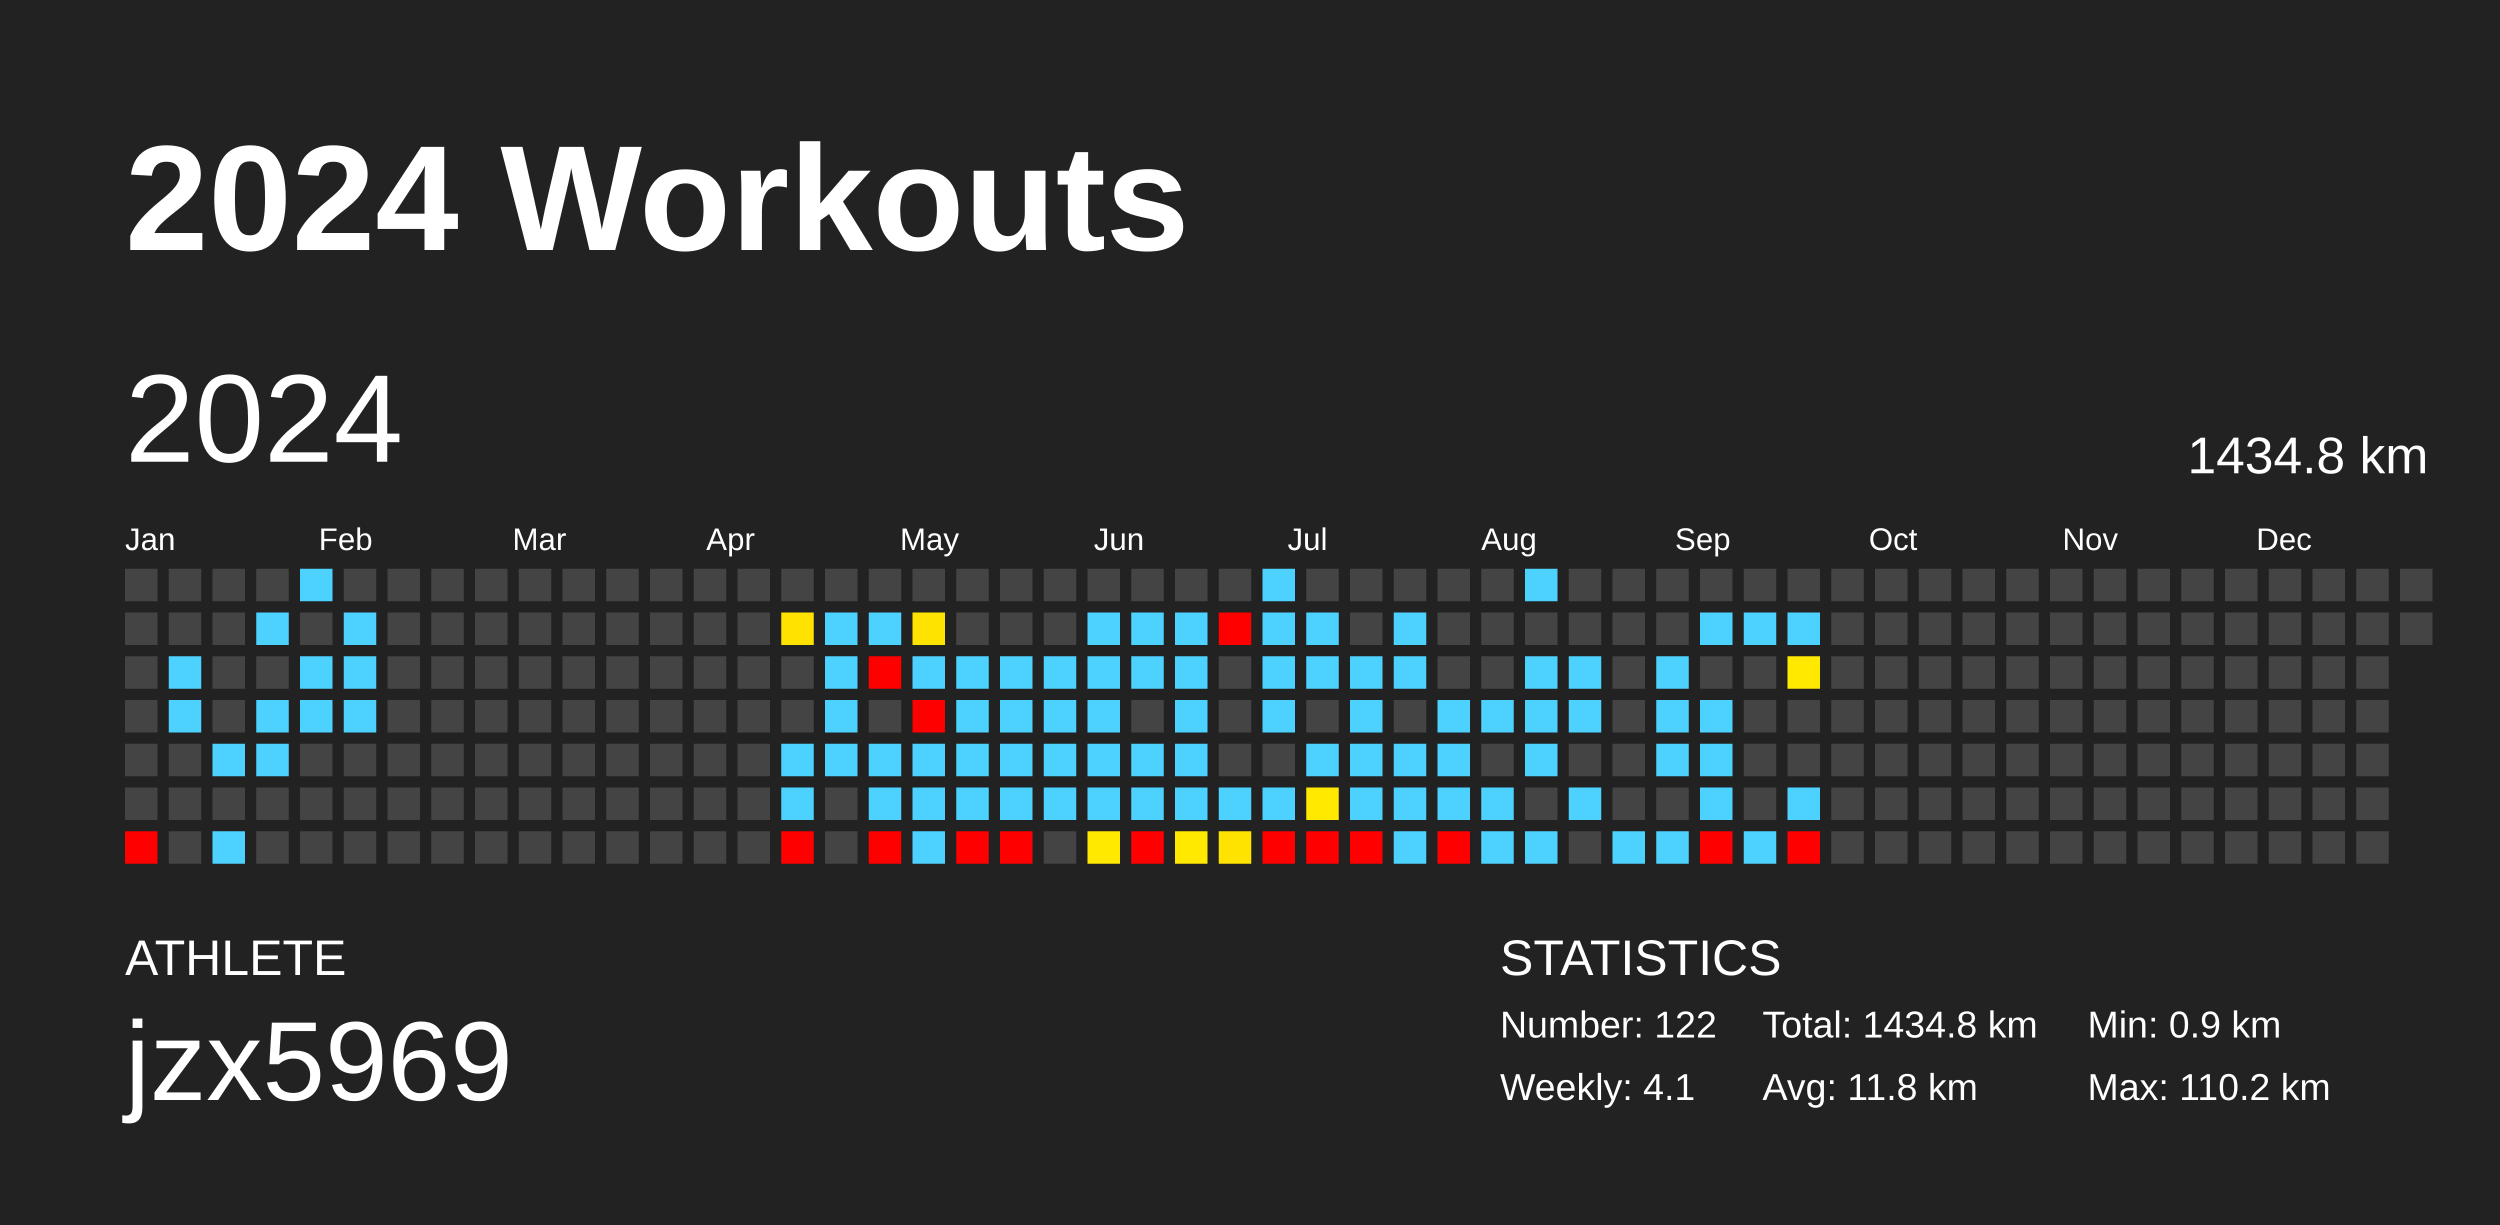
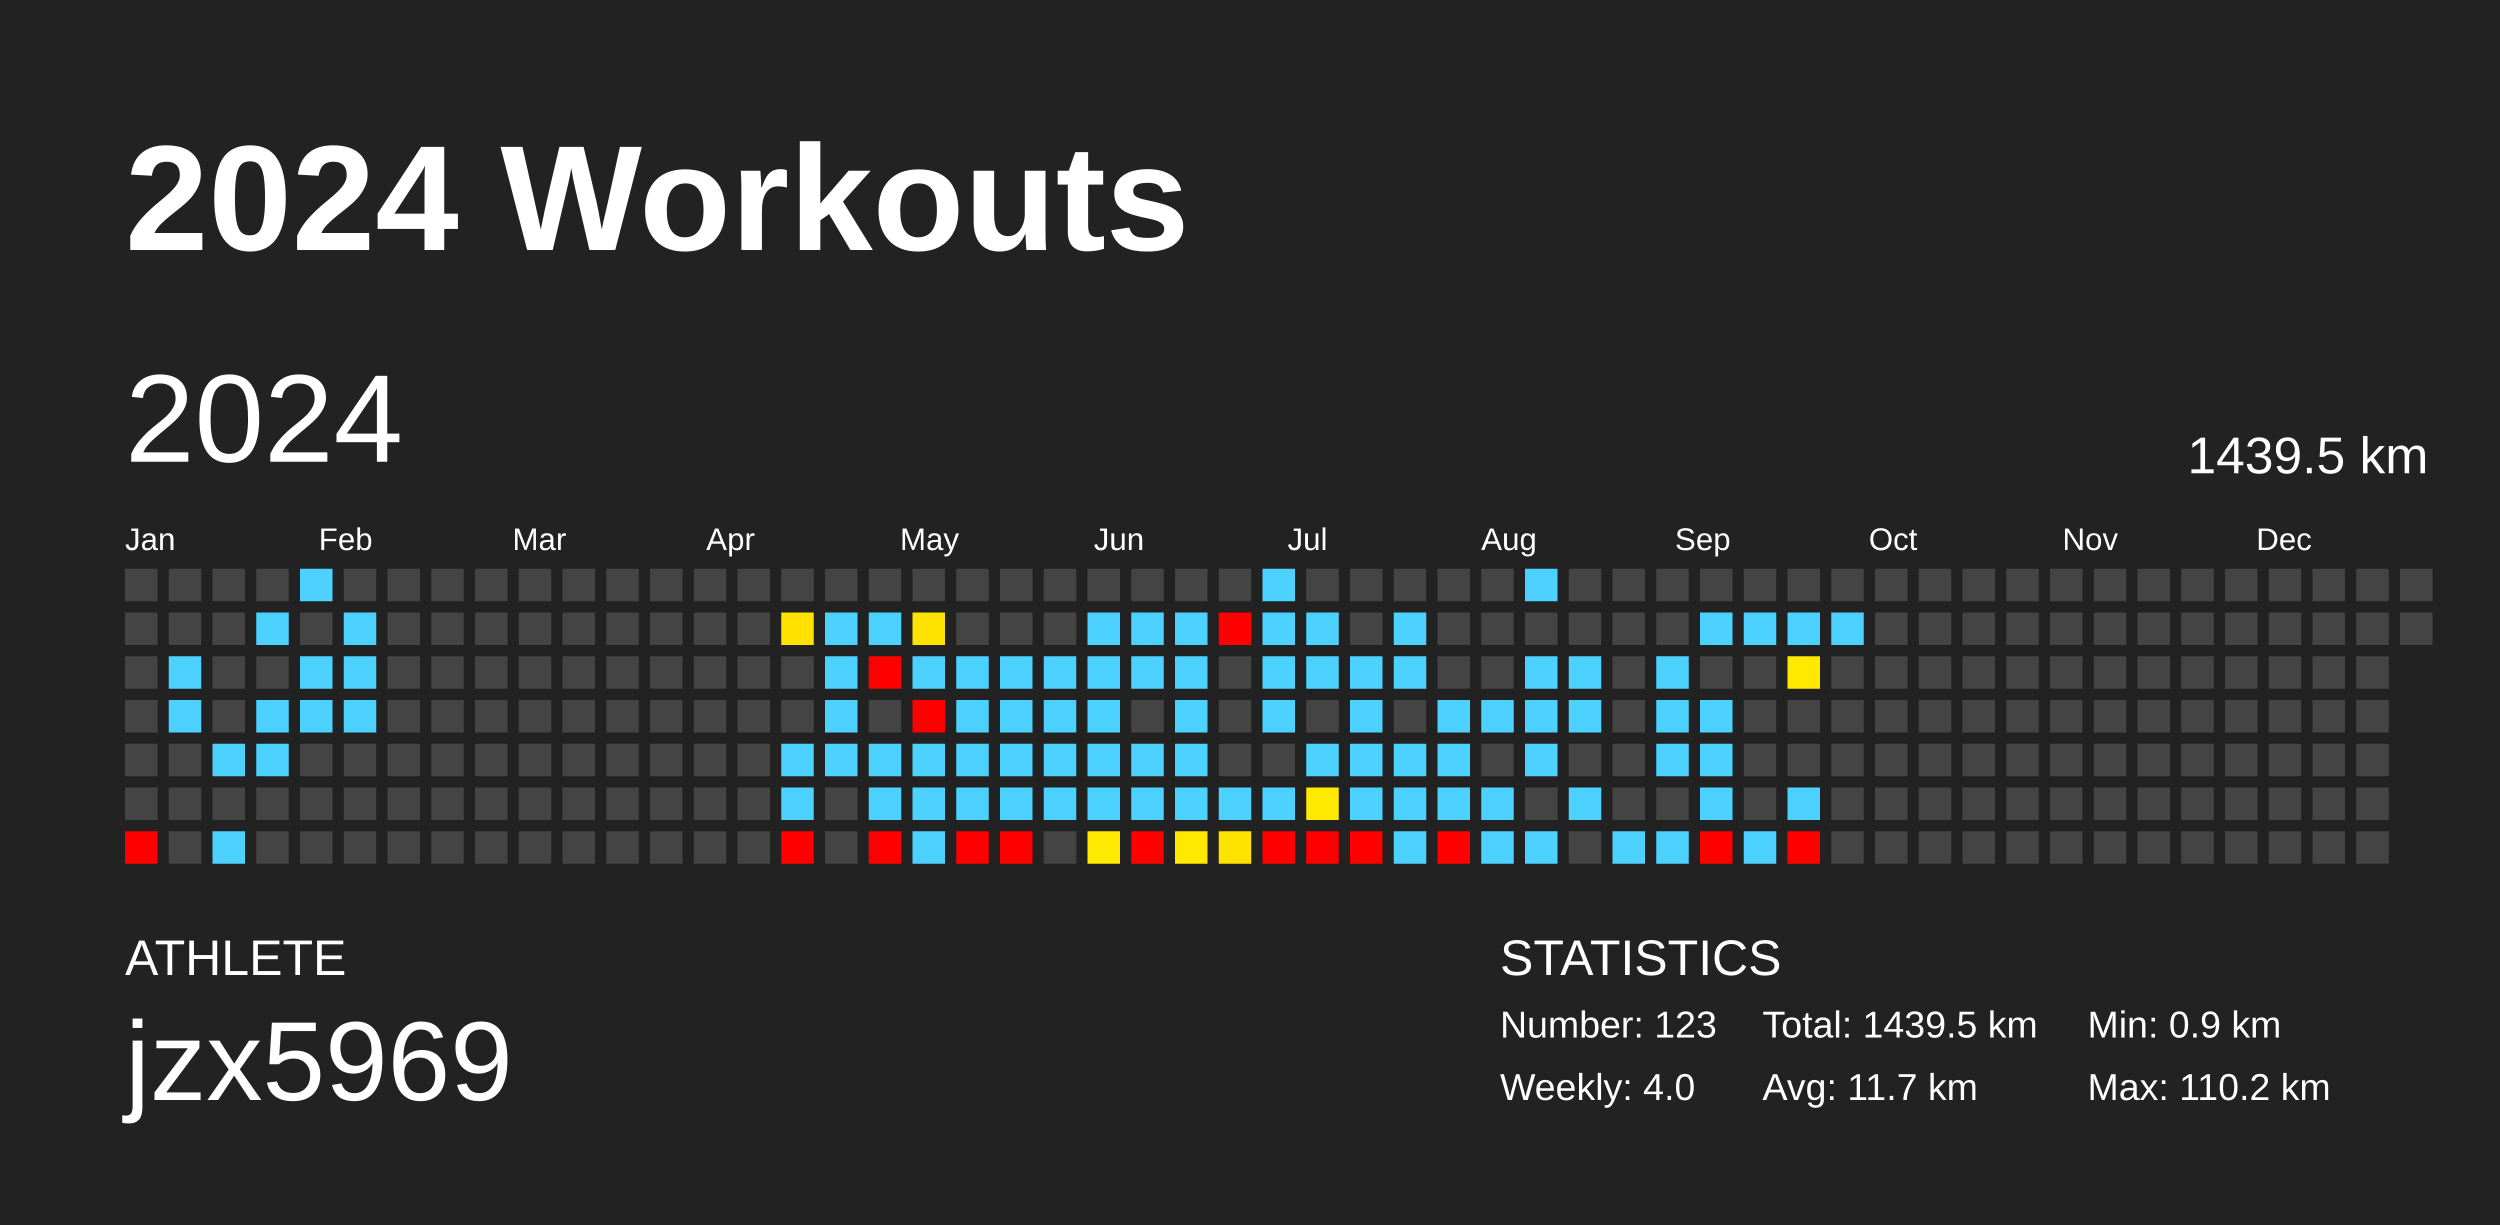
<svg xmlns="http://www.w3.org/2000/svg" baseProfile="full" height="98mm" version="1.1" viewBox="0,0,200,98" width="200mm">
  <defs />
  <rect fill="#222222" height="98" width="200" x="0" y="0" />
  <text fill="#FFFFFF" style="font-size:12px; font-family:Arial; font-weight:bold;" x="10" y="20">2024 Workouts</text>
  <text fill="#FFFFFF" style="font-size:4px; font-family:Arial" x="10" y="78">ATHLETE</text>
  <text fill="#FFFFFF" style="font-size:9px; font-family:Arial" x="10" y="88">jzx5969</text>
  <text fill="#FFFFFF" style="font-size:4px; font-family:Arial" x="120" y="78">STATISTICS</text>
-   <text fill="#FFFFFF" style="font-size:3px; font-family:Arial" x="120" y="83">Number: 122</text>
-   <text fill="#FFFFFF" style="font-size:3px; font-family:Arial" x="120" y="88">Weekly: 4.1</text>
-   <text fill="#FFFFFF" style="font-size:3px; font-family:Arial" x="141" y="83">Total: 1434.8 km</text>
-   <text fill="#FFFFFF" style="font-size:3px; font-family:Arial" x="141" y="88">Avg: 11.8 km</text>
+   <text fill="#FFFFFF" style="font-size:3px; font-family:Arial" x="120" y="83">Number: 123</text>
+   <text fill="#FFFFFF" style="font-size:3px; font-family:Arial" x="120" y="88">Weekly: 4.0</text>
+   <text fill="#FFFFFF" style="font-size:3px; font-family:Arial" x="141" y="83">Total: 1439.5 km</text>
+   <text fill="#FFFFFF" style="font-size:3px; font-family:Arial" x="141" y="88">Avg: 11.7 km</text>
  <text fill="#FFFFFF" style="font-size:3px; font-family:Arial" x="167" y="83">Min: 0.9 km</text>
  <text fill="#FFFFFF" style="font-size:3px; font-family:Arial" x="167" y="88">Max: 110.2 km</text>
  <text dominant-baseline="hanging" fill="#FFFFFF" style="font-size:10.0px; font-family:Arial;" x="10" y="30">2024</text>
-   <text dominant-baseline="hanging" fill="#FFFFFF" style="font-size:4.125px; font-family:Arial;" x="175" y="35">1434.8 km</text>
+   <text dominant-baseline="hanging" fill="#FFFFFF" style="font-size:4.125px; font-family:Arial;" x="175" y="35">1439.5 km</text>
  <text fill="#FFFFFF" style="font-size:2.5px; font-family:Arial" x="10.0" y="44">Jan</text>
  <text fill="#FFFFFF" style="font-size:2.5px; font-family:Arial" x="25.5" y="44">Feb</text>
  <text fill="#FFFFFF" style="font-size:2.5px; font-family:Arial" x="41.0" y="44">Mar</text>
  <text fill="#FFFFFF" style="font-size:2.5px; font-family:Arial" x="56.5" y="44">Apr</text>
  <text fill="#FFFFFF" style="font-size:2.5px; font-family:Arial" x="72.0" y="44">May</text>
  <text fill="#FFFFFF" style="font-size:2.5px; font-family:Arial" x="87.5" y="44">Jun</text>
  <text fill="#FFFFFF" style="font-size:2.5px; font-family:Arial" x="103.0" y="44">Jul</text>
  <text fill="#FFFFFF" style="font-size:2.5px; font-family:Arial" x="118.5" y="44">Aug</text>
  <text fill="#FFFFFF" style="font-size:2.5px; font-family:Arial" x="134.0" y="44">Sep</text>
  <text fill="#FFFFFF" style="font-size:2.5px; font-family:Arial" x="149.5" y="44">Oct</text>
  <text fill="#FFFFFF" style="font-size:2.5px; font-family:Arial" x="165.0" y="44">Nov</text>
  <text fill="#FFFFFF" style="font-size:2.5px; font-family:Arial" x="180.5" y="44">Dec</text>
  <rect fill="#444444" height="2.6" width="2.6" x="10.0" y="45.5" />
  <rect fill="#444444" height="2.6" width="2.6" x="10.0" y="49.0" />
  <rect fill="#444444" height="2.6" width="2.6" x="10.0" y="52.5" />
  <rect fill="#444444" height="2.6" width="2.6" x="10.0" y="56.0" />
  <rect fill="#444444" height="2.6" width="2.6" x="10.0" y="59.5" />
  <rect fill="#444444" height="2.6" width="2.6" x="10.0" y="63.0" />
  <rect fill="red" height="2.6" width="2.6" x="10.0" y="66.5" />
  <rect fill="#444444" height="2.6" width="2.6" x="13.5" y="45.5" />
  <rect fill="#444444" height="2.6" width="2.6" x="13.5" y="49.0" />
  <rect fill="#4dd2ff" height="2.6" width="2.6" x="13.5" y="52.5" />
  <rect fill="#4dd2ff" height="2.6" width="2.6" x="13.5" y="56.0" />
  <rect fill="#444444" height="2.6" width="2.6" x="13.5" y="59.5" />
  <rect fill="#444444" height="2.6" width="2.6" x="13.5" y="63.0" />
  <rect fill="#444444" height="2.6" width="2.6" x="13.5" y="66.5" />
  <rect fill="#444444" height="2.6" width="2.6" x="17.0" y="45.5" />
  <rect fill="#444444" height="2.6" width="2.6" x="17.0" y="49.0" />
  <rect fill="#444444" height="2.6" width="2.6" x="17.0" y="52.5" />
  <rect fill="#444444" height="2.6" width="2.6" x="17.0" y="56.0" />
  <rect fill="#4dd2ff" height="2.6" width="2.6" x="17.0" y="59.5" />
  <rect fill="#444444" height="2.6" width="2.6" x="17.0" y="63.0" />
  <rect fill="#4dd2ff" height="2.6" width="2.6" x="17.0" y="66.5" />
  <rect fill="#444444" height="2.6" width="2.6" x="20.5" y="45.5" />
  <rect fill="#4dd2ff" height="2.6" width="2.6" x="20.5" y="49.0" />
  <rect fill="#444444" height="2.6" width="2.6" x="20.5" y="52.5" />
  <rect fill="#4dd2ff" height="2.6" width="2.6" x="20.5" y="56.0" />
  <rect fill="#4dd2ff" height="2.6" width="2.6" x="20.5" y="59.5" />
  <rect fill="#444444" height="2.6" width="2.6" x="20.5" y="63.0" />
  <rect fill="#444444" height="2.6" width="2.6" x="20.5" y="66.5" />
  <rect fill="#4dd2ff" height="2.6" width="2.6" x="24.0" y="45.5" />
  <rect fill="#444444" height="2.6" width="2.6" x="24.0" y="49.0" />
  <rect fill="#4dd2ff" height="2.6" width="2.6" x="24.0" y="52.5" />
  <rect fill="#4dd2ff" height="2.6" width="2.6" x="24.0" y="56.0" />
  <rect fill="#444444" height="2.6" width="2.6" x="24.0" y="59.5" />
  <rect fill="#444444" height="2.6" width="2.6" x="24.0" y="63.0" />
  <rect fill="#444444" height="2.6" width="2.6" x="24.0" y="66.5" />
  <rect fill="#444444" height="2.6" width="2.6" x="27.5" y="45.5" />
  <rect fill="#4dd2ff" height="2.6" width="2.6" x="27.5" y="49.0" />
  <rect fill="#4dd2ff" height="2.6" width="2.6" x="27.5" y="52.5" />
  <rect fill="#4dd2ff" height="2.6" width="2.6" x="27.5" y="56.0" />
  <rect fill="#444444" height="2.6" width="2.6" x="27.5" y="59.5" />
  <rect fill="#444444" height="2.6" width="2.6" x="27.5" y="63.0" />
  <rect fill="#444444" height="2.6" width="2.6" x="27.5" y="66.5" />
  <rect fill="#444444" height="2.6" width="2.6" x="31.0" y="45.5" />
  <rect fill="#444444" height="2.6" width="2.6" x="31.0" y="49.0" />
  <rect fill="#444444" height="2.6" width="2.6" x="31.0" y="52.5" />
  <rect fill="#444444" height="2.6" width="2.6" x="31.0" y="56.0" />
  <rect fill="#444444" height="2.6" width="2.6" x="31.0" y="59.5" />
  <rect fill="#444444" height="2.6" width="2.6" x="31.0" y="63.0" />
  <rect fill="#444444" height="2.6" width="2.6" x="31.0" y="66.5" />
  <rect fill="#444444" height="2.6" width="2.6" x="34.5" y="45.5" />
  <rect fill="#444444" height="2.6" width="2.6" x="34.5" y="49.0" />
  <rect fill="#444444" height="2.6" width="2.6" x="34.5" y="52.5" />
  <rect fill="#444444" height="2.6" width="2.6" x="34.5" y="56.0" />
  <rect fill="#444444" height="2.6" width="2.6" x="34.5" y="59.5" />
  <rect fill="#444444" height="2.6" width="2.6" x="34.5" y="63.0" />
  <rect fill="#444444" height="2.6" width="2.6" x="34.5" y="66.5" />
  <rect fill="#444444" height="2.6" width="2.6" x="38.0" y="45.5" />
  <rect fill="#444444" height="2.6" width="2.6" x="38.0" y="49.0" />
  <rect fill="#444444" height="2.6" width="2.6" x="38.0" y="52.5" />
  <rect fill="#444444" height="2.6" width="2.6" x="38.0" y="56.0" />
  <rect fill="#444444" height="2.6" width="2.6" x="38.0" y="59.5" />
  <rect fill="#444444" height="2.6" width="2.6" x="38.0" y="63.0" />
  <rect fill="#444444" height="2.6" width="2.6" x="38.0" y="66.5" />
  <rect fill="#444444" height="2.6" width="2.6" x="41.5" y="45.5" />
  <rect fill="#444444" height="2.6" width="2.6" x="41.5" y="49.0" />
  <rect fill="#444444" height="2.6" width="2.6" x="41.5" y="52.5" />
  <rect fill="#444444" height="2.6" width="2.6" x="41.5" y="56.0" />
  <rect fill="#444444" height="2.6" width="2.6" x="41.5" y="59.5" />
  <rect fill="#444444" height="2.6" width="2.6" x="41.5" y="63.0" />
  <rect fill="#444444" height="2.6" width="2.6" x="41.5" y="66.5" />
  <rect fill="#444444" height="2.6" width="2.6" x="45.0" y="45.5" />
  <rect fill="#444444" height="2.6" width="2.6" x="45.0" y="49.0" />
  <rect fill="#444444" height="2.6" width="2.6" x="45.0" y="52.5" />
  <rect fill="#444444" height="2.6" width="2.6" x="45.0" y="56.0" />
  <rect fill="#444444" height="2.6" width="2.6" x="45.0" y="59.5" />
  <rect fill="#444444" height="2.6" width="2.6" x="45.0" y="63.0" />
  <rect fill="#444444" height="2.6" width="2.6" x="45.0" y="66.5" />
  <rect fill="#444444" height="2.6" width="2.6" x="48.5" y="45.5" />
  <rect fill="#444444" height="2.6" width="2.6" x="48.5" y="49.0" />
  <rect fill="#444444" height="2.6" width="2.6" x="48.5" y="52.5" />
  <rect fill="#444444" height="2.6" width="2.6" x="48.5" y="56.0" />
  <rect fill="#444444" height="2.6" width="2.6" x="48.5" y="59.5" />
  <rect fill="#444444" height="2.6" width="2.6" x="48.5" y="63.0" />
  <rect fill="#444444" height="2.6" width="2.6" x="48.5" y="66.5" />
  <rect fill="#444444" height="2.6" width="2.6" x="52.0" y="45.5" />
  <rect fill="#444444" height="2.6" width="2.6" x="52.0" y="49.0" />
  <rect fill="#444444" height="2.6" width="2.6" x="52.0" y="52.5" />
  <rect fill="#444444" height="2.6" width="2.6" x="52.0" y="56.0" />
  <rect fill="#444444" height="2.6" width="2.6" x="52.0" y="59.5" />
  <rect fill="#444444" height="2.6" width="2.6" x="52.0" y="63.0" />
  <rect fill="#444444" height="2.6" width="2.6" x="52.0" y="66.5" />
  <rect fill="#444444" height="2.6" width="2.6" x="55.5" y="45.5" />
  <rect fill="#444444" height="2.6" width="2.6" x="55.5" y="49.0" />
  <rect fill="#444444" height="2.6" width="2.6" x="55.5" y="52.5" />
  <rect fill="#444444" height="2.6" width="2.6" x="55.5" y="56.0" />
  <rect fill="#444444" height="2.6" width="2.6" x="55.5" y="59.5" />
  <rect fill="#444444" height="2.6" width="2.6" x="55.5" y="63.0" />
  <rect fill="#444444" height="2.6" width="2.6" x="55.5" y="66.5" />
  <rect fill="#444444" height="2.6" width="2.6" x="59.0" y="45.5" />
  <rect fill="#444444" height="2.6" width="2.6" x="59.0" y="49.0" />
  <rect fill="#444444" height="2.6" width="2.6" x="59.0" y="52.5" />
  <rect fill="#444444" height="2.6" width="2.6" x="59.0" y="56.0" />
  <rect fill="#444444" height="2.6" width="2.6" x="59.0" y="59.5" />
  <rect fill="#444444" height="2.6" width="2.6" x="59.0" y="63.0" />
  <rect fill="#444444" height="2.6" width="2.6" x="59.0" y="66.5" />
  <rect fill="#444444" height="2.6" width="2.6" x="62.5" y="45.5" />
  <rect fill="#ffe200" height="2.6" width="2.6" x="62.5" y="49.0" />
  <rect fill="#444444" height="2.6" width="2.6" x="62.5" y="52.5" />
  <rect fill="#444444" height="2.6" width="2.6" x="62.5" y="56.0" />
  <rect fill="#4dd2ff" height="2.6" width="2.6" x="62.5" y="59.5" />
  <rect fill="#4dd2ff" height="2.6" width="2.6" x="62.5" y="63.0" />
  <rect fill="red" height="2.6" width="2.6" x="62.5" y="66.5" />
  <rect fill="#444444" height="2.6" width="2.6" x="66.0" y="45.5" />
  <rect fill="#4dd2ff" height="2.6" width="2.6" x="66.0" y="49.0" />
  <rect fill="#4dd2ff" height="2.6" width="2.6" x="66.0" y="52.5" />
  <rect fill="#4dd2ff" height="2.6" width="2.6" x="66.0" y="56.0" />
  <rect fill="#4dd2ff" height="2.6" width="2.6" x="66.0" y="59.5" />
  <rect fill="#444444" height="2.6" width="2.6" x="66.0" y="63.0" />
  <rect fill="#444444" height="2.6" width="2.6" x="66.0" y="66.5" />
  <rect fill="#444444" height="2.6" width="2.6" x="69.5" y="45.5" />
  <rect fill="#4dd2ff" height="2.6" width="2.6" x="69.5" y="49.0" />
  <rect fill="red" height="2.6" width="2.6" x="69.5" y="52.5" />
  <rect fill="#444444" height="2.6" width="2.6" x="69.5" y="56.0" />
  <rect fill="#4dd2ff" height="2.6" width="2.6" x="69.5" y="59.5" />
  <rect fill="#4dd2ff" height="2.6" width="2.6" x="69.5" y="63.0" />
  <rect fill="red" height="2.6" width="2.6" x="69.5" y="66.5" />
  <rect fill="#444444" height="2.6" width="2.6" x="73.0" y="45.5" />
  <rect fill="#ffe300" height="2.6" width="2.6" x="73.0" y="49.0" />
  <rect fill="#4dd2ff" height="2.6" width="2.6" x="73.0" y="52.5" />
  <rect fill="red" height="2.6" width="2.6" x="73.0" y="56.0" />
  <rect fill="#4dd2ff" height="2.6" width="2.6" x="73.0" y="59.5" />
  <rect fill="#4dd2ff" height="2.6" width="2.6" x="73.0" y="63.0" />
  <rect fill="#4dd2ff" height="2.6" width="2.6" x="73.0" y="66.5" />
  <rect fill="#444444" height="2.6" width="2.6" x="76.5" y="45.5" />
  <rect fill="#444444" height="2.6" width="2.6" x="76.5" y="49.0" />
  <rect fill="#4dd2ff" height="2.6" width="2.6" x="76.5" y="52.5" />
  <rect fill="#4dd2ff" height="2.6" width="2.6" x="76.5" y="56.0" />
  <rect fill="#4dd2ff" height="2.6" width="2.6" x="76.5" y="59.5" />
  <rect fill="#4dd2ff" height="2.6" width="2.6" x="76.5" y="63.0" />
  <rect fill="red" height="2.6" width="2.6" x="76.5" y="66.5" />
  <rect fill="#444444" height="2.6" width="2.6" x="80.0" y="45.5" />
  <rect fill="#444444" height="2.6" width="2.6" x="80.0" y="49.0" />
  <rect fill="#4dd2ff" height="2.6" width="2.6" x="80.0" y="52.5" />
  <rect fill="#4dd2ff" height="2.6" width="2.6" x="80.0" y="56.0" />
  <rect fill="#4dd2ff" height="2.6" width="2.6" x="80.0" y="59.5" />
  <rect fill="#4dd2ff" height="2.6" width="2.6" x="80.0" y="63.0" />
  <rect fill="red" height="2.6" width="2.6" x="80.0" y="66.5" />
  <rect fill="#444444" height="2.6" width="2.6" x="83.5" y="45.5" />
  <rect fill="#444444" height="2.6" width="2.6" x="83.5" y="49.0" />
  <rect fill="#4dd2ff" height="2.6" width="2.6" x="83.5" y="52.5" />
  <rect fill="#4dd2ff" height="2.6" width="2.6" x="83.5" y="56.0" />
  <rect fill="#4dd2ff" height="2.6" width="2.6" x="83.5" y="59.5" />
  <rect fill="#4dd2ff" height="2.6" width="2.6" x="83.5" y="63.0" />
  <rect fill="#444444" height="2.6" width="2.6" x="83.5" y="66.5" />
  <rect fill="#444444" height="2.6" width="2.6" x="87.0" y="45.5" />
  <rect fill="#4dd2ff" height="2.6" width="2.6" x="87.0" y="49.0" />
  <rect fill="#4dd2ff" height="2.6" width="2.6" x="87.0" y="52.5" />
  <rect fill="#4dd2ff" height="2.6" width="2.6" x="87.0" y="56.0" />
  <rect fill="#4dd2ff" height="2.6" width="2.6" x="87.0" y="59.5" />
  <rect fill="#4dd2ff" height="2.6" width="2.6" x="87.0" y="63.0" />
  <rect fill="#ffe900" height="2.6" width="2.6" x="87.0" y="66.5" />
  <rect fill="#444444" height="2.6" width="2.6" x="90.5" y="45.5" />
  <rect fill="#4dd2ff" height="2.6" width="2.6" x="90.5" y="49.0" />
  <rect fill="#4dd2ff" height="2.6" width="2.6" x="90.5" y="52.5" />
  <rect fill="#444444" height="2.6" width="2.6" x="90.5" y="56.0" />
  <rect fill="#4dd2ff" height="2.6" width="2.6" x="90.5" y="59.5" />
  <rect fill="#4dd2ff" height="2.6" width="2.6" x="90.5" y="63.0" />
  <rect fill="red" height="2.6" width="2.6" x="90.5" y="66.5" />
  <rect fill="#444444" height="2.6" width="2.6" x="94.0" y="45.5" />
  <rect fill="#4dd2ff" height="2.6" width="2.6" x="94.0" y="49.0" />
  <rect fill="#4dd2ff" height="2.6" width="2.6" x="94.0" y="52.5" />
  <rect fill="#4dd2ff" height="2.6" width="2.6" x="94.0" y="56.0" />
  <rect fill="#4dd2ff" height="2.6" width="2.6" x="94.0" y="59.5" />
  <rect fill="#4dd2ff" height="2.6" width="2.6" x="94.0" y="63.0" />
  <rect fill="#ffe900" height="2.6" width="2.6" x="94.0" y="66.5" />
  <rect fill="#444444" height="2.6" width="2.6" x="97.5" y="45.5" />
  <rect fill="red" height="2.6" width="2.6" x="97.5" y="49.0" />
  <rect fill="#444444" height="2.6" width="2.6" x="97.5" y="52.5" />
  <rect fill="#444444" height="2.6" width="2.6" x="97.5" y="56.0" />
  <rect fill="#444444" height="2.6" width="2.6" x="97.5" y="59.5" />
  <rect fill="#4dd2ff" height="2.6" width="2.6" x="97.5" y="63.0" />
  <rect fill="#ffe300" height="2.6" width="2.6" x="97.5" y="66.5" />
  <rect fill="#4dd2ff" height="2.6" width="2.6" x="101.0" y="45.5" />
  <rect fill="#4dd2ff" height="2.6" width="2.6" x="101.0" y="49.0" />
  <rect fill="#4dd2ff" height="2.6" width="2.6" x="101.0" y="52.5" />
  <rect fill="#4dd2ff" height="2.6" width="2.6" x="101.0" y="56.0" />
  <rect fill="#444444" height="2.6" width="2.6" x="101.0" y="59.5" />
  <rect fill="#4dd2ff" height="2.6" width="2.6" x="101.0" y="63.0" />
  <rect fill="red" height="2.6" width="2.6" x="101.0" y="66.5" />
  <rect fill="#444444" height="2.6" width="2.6" x="104.5" y="45.5" />
  <rect fill="#4dd2ff" height="2.6" width="2.6" x="104.5" y="49.0" />
  <rect fill="#4dd2ff" height="2.6" width="2.6" x="104.5" y="52.5" />
  <rect fill="#444444" height="2.6" width="2.6" x="104.5" y="56.0" />
  <rect fill="#4dd2ff" height="2.6" width="2.6" x="104.5" y="59.5" />
  <rect fill="#ffe900" height="2.6" width="2.6" x="104.5" y="63.0" />
  <rect fill="red" height="2.6" width="2.6" x="104.5" y="66.5" />
  <rect fill="#444444" height="2.6" width="2.6" x="108.0" y="45.5" />
  <rect fill="#444444" height="2.6" width="2.6" x="108.0" y="49.0" />
  <rect fill="#4dd2ff" height="2.6" width="2.6" x="108.0" y="52.5" />
  <rect fill="#4dd2ff" height="2.6" width="2.6" x="108.0" y="56.0" />
  <rect fill="#4dd2ff" height="2.6" width="2.6" x="108.0" y="59.5" />
  <rect fill="#4dd2ff" height="2.6" width="2.6" x="108.0" y="63.0" />
  <rect fill="red" height="2.6" width="2.6" x="108.0" y="66.5" />
  <rect fill="#444444" height="2.6" width="2.6" x="111.5" y="45.5" />
  <rect fill="#4dd2ff" height="2.6" width="2.6" x="111.5" y="49.0" />
  <rect fill="#4dd2ff" height="2.6" width="2.6" x="111.5" y="52.5" />
  <rect fill="#444444" height="2.6" width="2.6" x="111.5" y="56.0" />
  <rect fill="#4dd2ff" height="2.6" width="2.6" x="111.5" y="59.5" />
  <rect fill="#4dd2ff" height="2.6" width="2.6" x="111.5" y="63.0" />
  <rect fill="#4dd2ff" height="2.6" width="2.6" x="111.5" y="66.5" />
  <rect fill="#444444" height="2.6" width="2.6" x="115.0" y="45.5" />
  <rect fill="#444444" height="2.6" width="2.6" x="115.0" y="49.0" />
  <rect fill="#444444" height="2.6" width="2.6" x="115.0" y="52.5" />
  <rect fill="#4dd2ff" height="2.6" width="2.6" x="115.0" y="56.0" />
  <rect fill="#4dd2ff" height="2.6" width="2.6" x="115.0" y="59.5" />
  <rect fill="#4dd2ff" height="2.6" width="2.6" x="115.0" y="63.0" />
  <rect fill="red" height="2.6" width="2.6" x="115.0" y="66.5" />
  <rect fill="#444444" height="2.6" width="2.6" x="118.5" y="45.5" />
  <rect fill="#444444" height="2.6" width="2.6" x="118.5" y="49.0" />
  <rect fill="#444444" height="2.6" width="2.6" x="118.5" y="52.5" />
  <rect fill="#4dd2ff" height="2.6" width="2.6" x="118.5" y="56.0" />
  <rect fill="#444444" height="2.6" width="2.6" x="118.5" y="59.5" />
  <rect fill="#4dd2ff" height="2.6" width="2.6" x="118.5" y="63.0" />
  <rect fill="#4dd2ff" height="2.6" width="2.6" x="118.5" y="66.5" />
  <rect fill="#4dd2ff" height="2.6" width="2.6" x="122.0" y="45.5" />
  <rect fill="#444444" height="2.6" width="2.6" x="122.0" y="49.0" />
  <rect fill="#4dd2ff" height="2.6" width="2.6" x="122.0" y="52.5" />
  <rect fill="#4dd2ff" height="2.6" width="2.6" x="122.0" y="56.0" />
  <rect fill="#4dd2ff" height="2.6" width="2.6" x="122.0" y="59.5" />
  <rect fill="#444444" height="2.6" width="2.6" x="122.0" y="63.0" />
  <rect fill="#4dd2ff" height="2.6" width="2.6" x="122.0" y="66.5" />
  <rect fill="#444444" height="2.6" width="2.6" x="125.5" y="45.5" />
  <rect fill="#444444" height="2.6" width="2.6" x="125.5" y="49.0" />
  <rect fill="#4dd2ff" height="2.6" width="2.6" x="125.5" y="52.5" />
  <rect fill="#4dd2ff" height="2.6" width="2.6" x="125.5" y="56.0" />
  <rect fill="#444444" height="2.6" width="2.6" x="125.5" y="59.5" />
  <rect fill="#4dd2ff" height="2.6" width="2.6" x="125.5" y="63.0" />
  <rect fill="#444444" height="2.6" width="2.6" x="125.5" y="66.5" />
  <rect fill="#444444" height="2.6" width="2.6" x="129.0" y="45.5" />
  <rect fill="#444444" height="2.6" width="2.6" x="129.0" y="49.0" />
  <rect fill="#444444" height="2.6" width="2.6" x="129.0" y="52.5" />
  <rect fill="#444444" height="2.6" width="2.6" x="129.0" y="56.0" />
  <rect fill="#444444" height="2.6" width="2.6" x="129.0" y="59.5" />
  <rect fill="#444444" height="2.6" width="2.6" x="129.0" y="63.0" />
  <rect fill="#4dd2ff" height="2.6" width="2.6" x="129.0" y="66.5" />
  <rect fill="#444444" height="2.6" width="2.6" x="132.5" y="45.5" />
  <rect fill="#444444" height="2.6" width="2.6" x="132.5" y="49.0" />
  <rect fill="#4dd2ff" height="2.6" width="2.6" x="132.5" y="52.5" />
  <rect fill="#4dd2ff" height="2.6" width="2.6" x="132.5" y="56.0" />
  <rect fill="#4dd2ff" height="2.6" width="2.6" x="132.5" y="59.5" />
  <rect fill="#444444" height="2.6" width="2.6" x="132.5" y="63.0" />
  <rect fill="#4dd2ff" height="2.6" width="2.6" x="132.5" y="66.5" />
  <rect fill="#444444" height="2.6" width="2.6" x="136.0" y="45.5" />
  <rect fill="#4dd2ff" height="2.6" width="2.6" x="136.0" y="49.0" />
  <rect fill="#444444" height="2.6" width="2.6" x="136.0" y="52.5" />
  <rect fill="#4dd2ff" height="2.6" width="2.6" x="136.0" y="56.0" />
  <rect fill="#4dd2ff" height="2.6" width="2.6" x="136.0" y="59.5" />
  <rect fill="#4dd2ff" height="2.6" width="2.6" x="136.0" y="63.0" />
  <rect fill="red" height="2.6" width="2.6" x="136.0" y="66.5" />
  <rect fill="#444444" height="2.6" width="2.6" x="139.5" y="45.5" />
  <rect fill="#4dd2ff" height="2.6" width="2.6" x="139.5" y="49.0" />
  <rect fill="#444444" height="2.6" width="2.6" x="139.5" y="52.5" />
  <rect fill="#444444" height="2.6" width="2.6" x="139.5" y="56.0" />
  <rect fill="#444444" height="2.6" width="2.6" x="139.5" y="59.5" />
  <rect fill="#444444" height="2.6" width="2.6" x="139.5" y="63.0" />
  <rect fill="#4dd2ff" height="2.6" width="2.6" x="139.5" y="66.5" />
  <rect fill="#444444" height="2.6" width="2.6" x="143.0" y="45.5" />
  <rect fill="#4dd2ff" height="2.6" width="2.6" x="143.0" y="49.0" />
  <rect fill="#ffe900" height="2.6" width="2.6" x="143.0" y="52.5" />
  <rect fill="#444444" height="2.6" width="2.6" x="143.0" y="56.0" />
  <rect fill="#444444" height="2.6" width="2.6" x="143.0" y="59.5" />
  <rect fill="#4dd2ff" height="2.6" width="2.6" x="143.0" y="63.0" />
  <rect fill="red" height="2.6" width="2.6" x="143.0" y="66.5" />
  <rect fill="#444444" height="2.6" width="2.6" x="146.5" y="45.5" />
-   <rect fill="#444444" height="2.6" width="2.6" x="146.5" y="49.0" />
+   <rect fill="#4dd2ff" height="2.6" width="2.6" x="146.5" y="49.0" />
  <rect fill="#444444" height="2.6" width="2.6" x="146.5" y="52.5" />
  <rect fill="#444444" height="2.6" width="2.6" x="146.5" y="56.0" />
  <rect fill="#444444" height="2.6" width="2.6" x="146.5" y="59.5" />
  <rect fill="#444444" height="2.6" width="2.6" x="146.5" y="63.0" />
  <rect fill="#444444" height="2.6" width="2.6" x="146.5" y="66.5" />
  <rect fill="#444444" height="2.6" width="2.6" x="150.0" y="45.5" />
  <rect fill="#444444" height="2.6" width="2.6" x="150.0" y="49.0" />
  <rect fill="#444444" height="2.6" width="2.6" x="150.0" y="52.5" />
  <rect fill="#444444" height="2.6" width="2.6" x="150.0" y="56.0" />
  <rect fill="#444444" height="2.6" width="2.6" x="150.0" y="59.5" />
  <rect fill="#444444" height="2.6" width="2.6" x="150.0" y="63.0" />
  <rect fill="#444444" height="2.6" width="2.6" x="150.0" y="66.5" />
  <rect fill="#444444" height="2.6" width="2.6" x="153.5" y="45.5" />
  <rect fill="#444444" height="2.6" width="2.6" x="153.5" y="49.0" />
  <rect fill="#444444" height="2.6" width="2.6" x="153.5" y="52.5" />
  <rect fill="#444444" height="2.6" width="2.6" x="153.5" y="56.0" />
  <rect fill="#444444" height="2.6" width="2.6" x="153.5" y="59.5" />
  <rect fill="#444444" height="2.6" width="2.6" x="153.5" y="63.0" />
  <rect fill="#444444" height="2.6" width="2.6" x="153.5" y="66.5" />
  <rect fill="#444444" height="2.6" width="2.6" x="157.0" y="45.5" />
  <rect fill="#444444" height="2.6" width="2.6" x="157.0" y="49.0" />
  <rect fill="#444444" height="2.6" width="2.6" x="157.0" y="52.5" />
  <rect fill="#444444" height="2.6" width="2.6" x="157.0" y="56.0" />
  <rect fill="#444444" height="2.6" width="2.6" x="157.0" y="59.5" />
  <rect fill="#444444" height="2.6" width="2.6" x="157.0" y="63.0" />
  <rect fill="#444444" height="2.6" width="2.6" x="157.0" y="66.5" />
  <rect fill="#444444" height="2.6" width="2.6" x="160.5" y="45.5" />
  <rect fill="#444444" height="2.6" width="2.6" x="160.5" y="49.0" />
  <rect fill="#444444" height="2.6" width="2.6" x="160.5" y="52.5" />
  <rect fill="#444444" height="2.6" width="2.6" x="160.5" y="56.0" />
  <rect fill="#444444" height="2.6" width="2.6" x="160.5" y="59.5" />
  <rect fill="#444444" height="2.6" width="2.6" x="160.5" y="63.0" />
  <rect fill="#444444" height="2.6" width="2.6" x="160.5" y="66.5" />
  <rect fill="#444444" height="2.6" width="2.6" x="164.0" y="45.5" />
  <rect fill="#444444" height="2.6" width="2.6" x="164.0" y="49.0" />
  <rect fill="#444444" height="2.6" width="2.6" x="164.0" y="52.5" />
  <rect fill="#444444" height="2.6" width="2.6" x="164.0" y="56.0" />
  <rect fill="#444444" height="2.6" width="2.6" x="164.0" y="59.5" />
  <rect fill="#444444" height="2.6" width="2.6" x="164.0" y="63.0" />
  <rect fill="#444444" height="2.6" width="2.6" x="164.0" y="66.5" />
  <rect fill="#444444" height="2.6" width="2.6" x="167.5" y="45.5" />
  <rect fill="#444444" height="2.6" width="2.6" x="167.5" y="49.0" />
  <rect fill="#444444" height="2.6" width="2.6" x="167.5" y="52.5" />
  <rect fill="#444444" height="2.6" width="2.6" x="167.5" y="56.0" />
  <rect fill="#444444" height="2.6" width="2.6" x="167.5" y="59.5" />
  <rect fill="#444444" height="2.6" width="2.6" x="167.5" y="63.0" />
  <rect fill="#444444" height="2.6" width="2.6" x="167.5" y="66.5" />
  <rect fill="#444444" height="2.6" width="2.6" x="171.0" y="45.5" />
  <rect fill="#444444" height="2.6" width="2.6" x="171.0" y="49.0" />
  <rect fill="#444444" height="2.6" width="2.6" x="171.0" y="52.5" />
  <rect fill="#444444" height="2.6" width="2.6" x="171.0" y="56.0" />
  <rect fill="#444444" height="2.6" width="2.6" x="171.0" y="59.5" />
  <rect fill="#444444" height="2.6" width="2.6" x="171.0" y="63.0" />
  <rect fill="#444444" height="2.6" width="2.6" x="171.0" y="66.5" />
  <rect fill="#444444" height="2.6" width="2.6" x="174.5" y="45.5" />
  <rect fill="#444444" height="2.6" width="2.6" x="174.5" y="49.0" />
  <rect fill="#444444" height="2.6" width="2.6" x="174.5" y="52.5" />
  <rect fill="#444444" height="2.6" width="2.6" x="174.5" y="56.0" />
  <rect fill="#444444" height="2.6" width="2.6" x="174.5" y="59.5" />
  <rect fill="#444444" height="2.6" width="2.6" x="174.5" y="63.0" />
  <rect fill="#444444" height="2.6" width="2.6" x="174.5" y="66.5" />
  <rect fill="#444444" height="2.6" width="2.6" x="178.0" y="45.5" />
  <rect fill="#444444" height="2.6" width="2.6" x="178.0" y="49.0" />
  <rect fill="#444444" height="2.6" width="2.6" x="178.0" y="52.5" />
  <rect fill="#444444" height="2.6" width="2.6" x="178.0" y="56.0" />
  <rect fill="#444444" height="2.6" width="2.6" x="178.0" y="59.5" />
  <rect fill="#444444" height="2.6" width="2.6" x="178.0" y="63.0" />
  <rect fill="#444444" height="2.6" width="2.6" x="178.0" y="66.5" />
  <rect fill="#444444" height="2.6" width="2.6" x="181.5" y="45.5" />
  <rect fill="#444444" height="2.6" width="2.6" x="181.5" y="49.0" />
  <rect fill="#444444" height="2.6" width="2.6" x="181.5" y="52.5" />
  <rect fill="#444444" height="2.6" width="2.6" x="181.5" y="56.0" />
  <rect fill="#444444" height="2.6" width="2.6" x="181.5" y="59.5" />
  <rect fill="#444444" height="2.6" width="2.6" x="181.5" y="63.0" />
  <rect fill="#444444" height="2.6" width="2.6" x="181.5" y="66.5" />
  <rect fill="#444444" height="2.6" width="2.6" x="185.0" y="45.5" />
  <rect fill="#444444" height="2.6" width="2.6" x="185.0" y="49.0" />
  <rect fill="#444444" height="2.6" width="2.6" x="185.0" y="52.5" />
  <rect fill="#444444" height="2.6" width="2.6" x="185.0" y="56.0" />
  <rect fill="#444444" height="2.6" width="2.6" x="185.0" y="59.5" />
  <rect fill="#444444" height="2.6" width="2.6" x="185.0" y="63.0" />
  <rect fill="#444444" height="2.6" width="2.6" x="185.0" y="66.5" />
  <rect fill="#444444" height="2.6" width="2.6" x="188.5" y="45.5" />
  <rect fill="#444444" height="2.6" width="2.6" x="188.5" y="49.0" />
  <rect fill="#444444" height="2.6" width="2.6" x="188.5" y="52.5" />
  <rect fill="#444444" height="2.6" width="2.6" x="188.5" y="56.0" />
  <rect fill="#444444" height="2.6" width="2.6" x="188.5" y="59.5" />
  <rect fill="#444444" height="2.6" width="2.6" x="188.5" y="63.0" />
  <rect fill="#444444" height="2.6" width="2.6" x="188.5" y="66.5" />
  <rect fill="#444444" height="2.6" width="2.6" x="192.0" y="45.5" />
  <rect fill="#444444" height="2.6" width="2.6" x="192.0" y="49.0" />
</svg>
